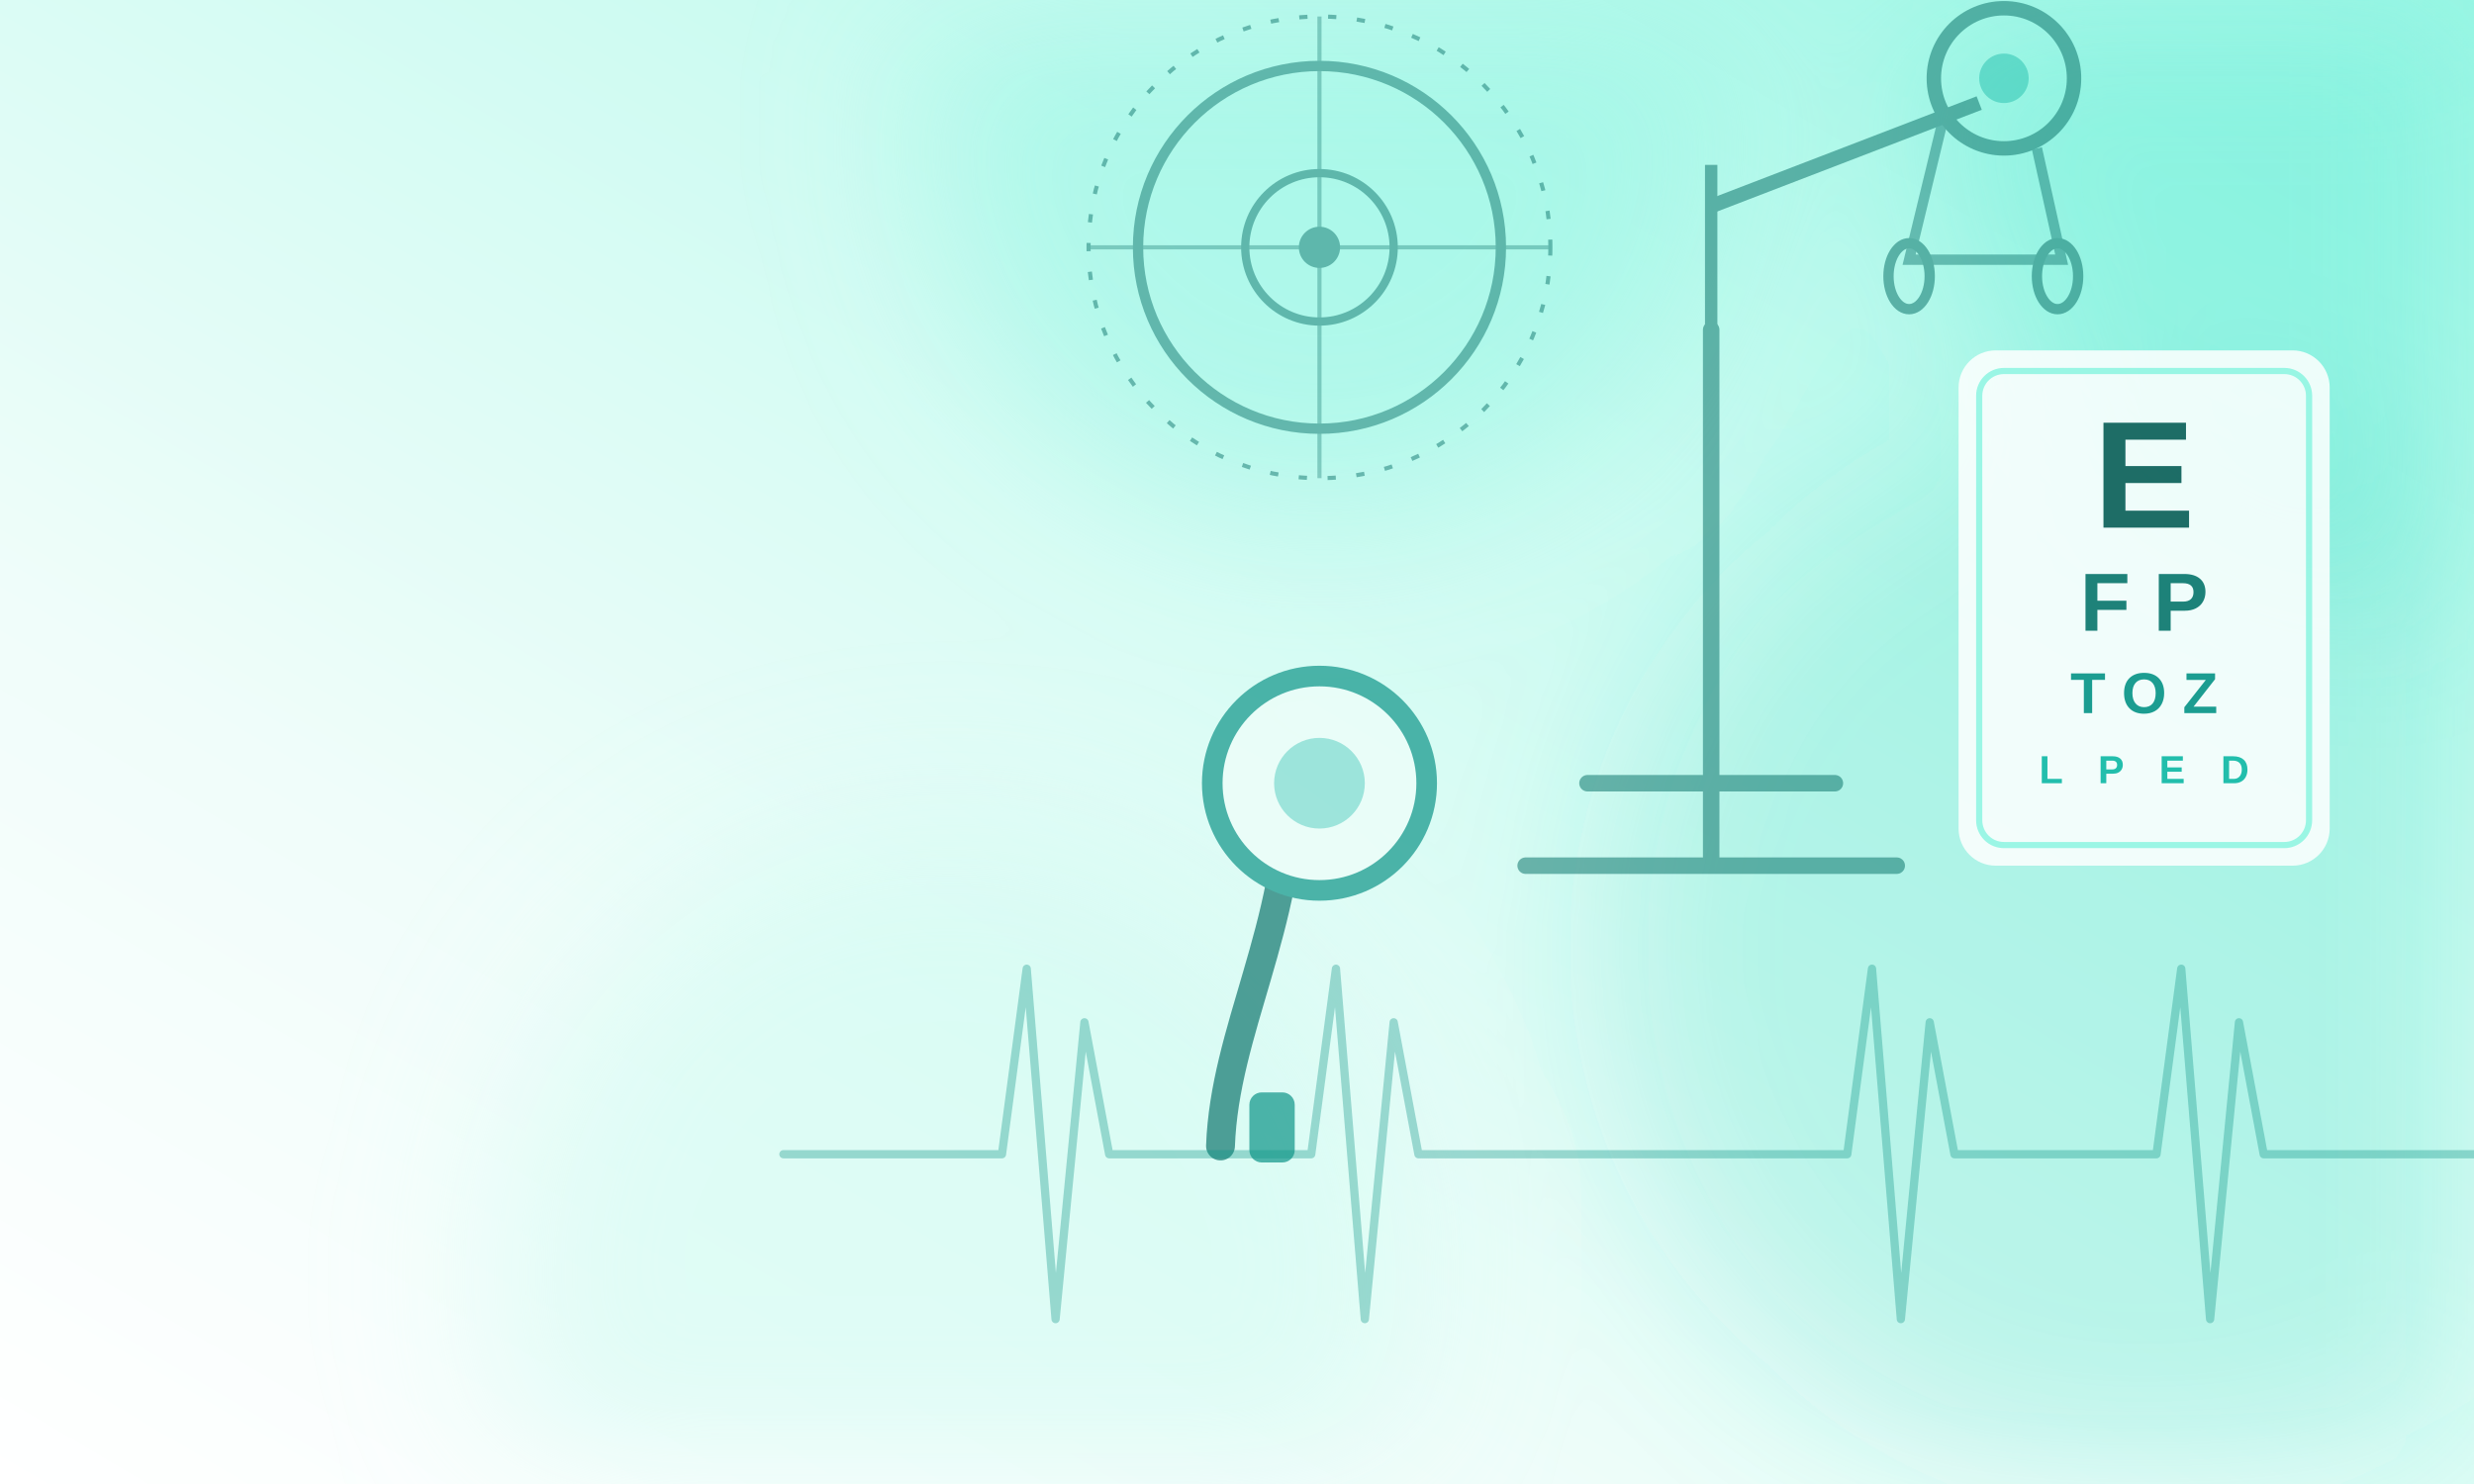
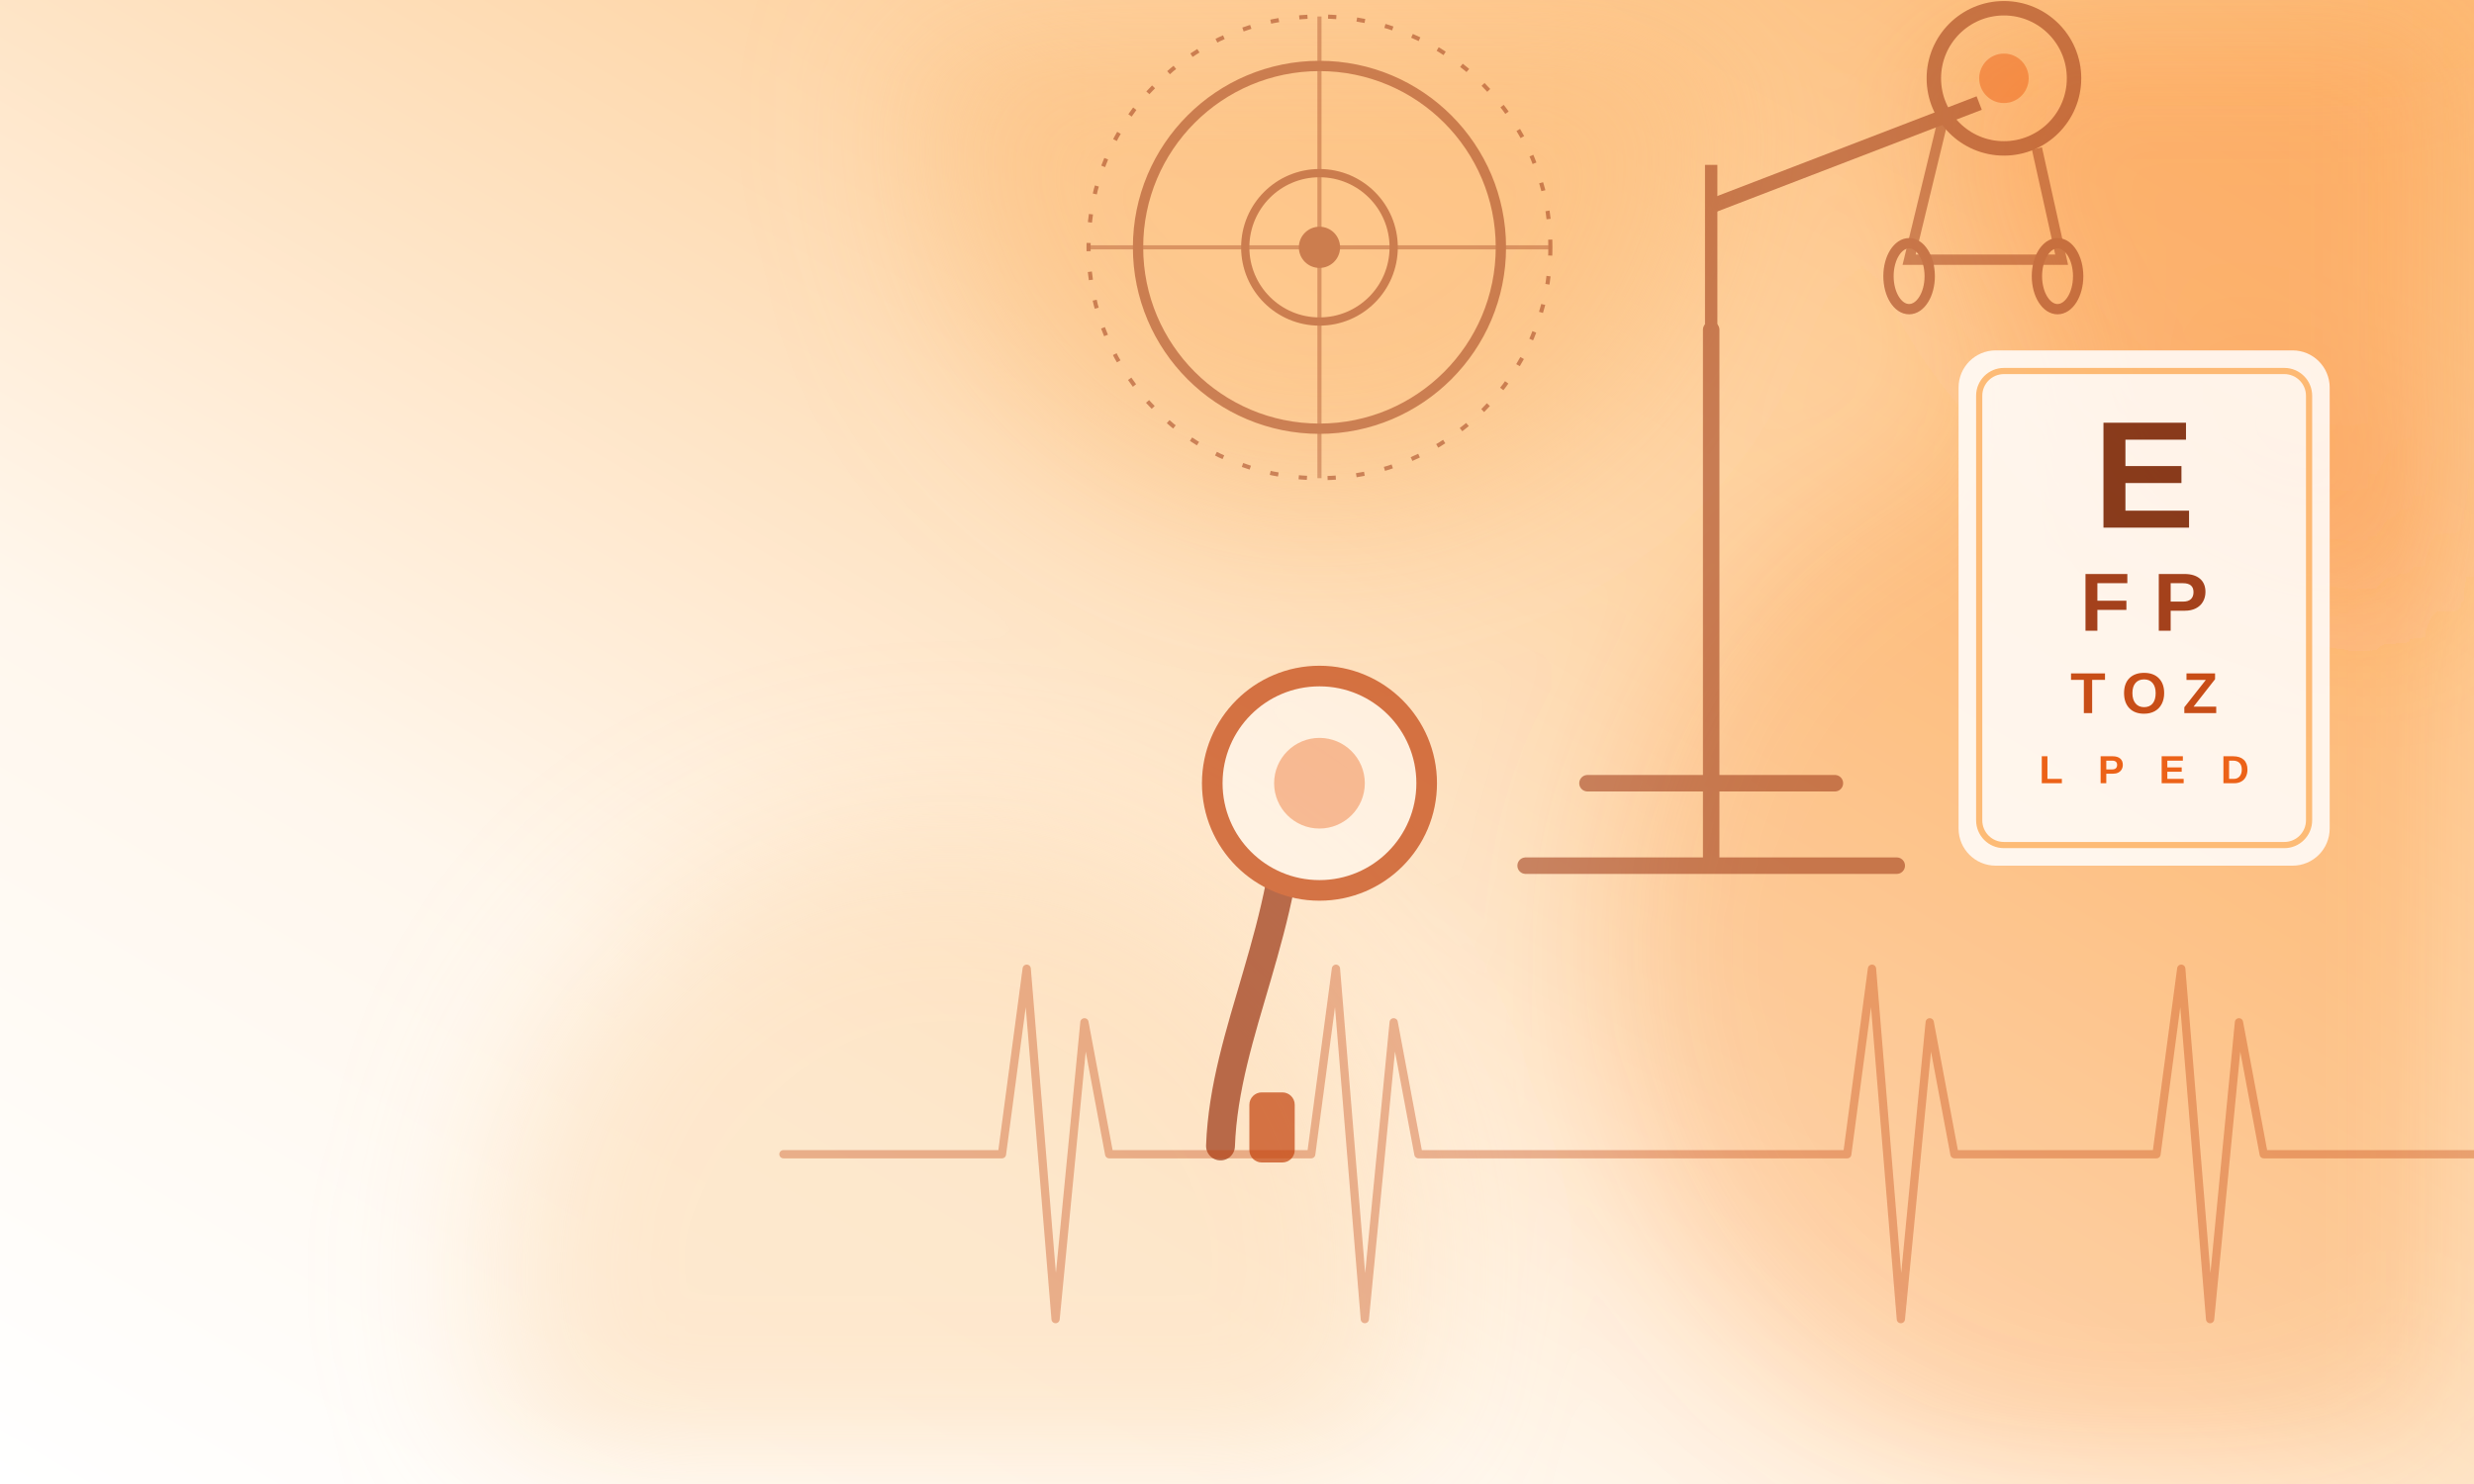
<svg xmlns="http://www.w3.org/2000/svg" viewBox="0 0 1200 720" width="1200" height="720" role="img" aria-label="Vision Eye Clinic diagnostic equipment illustration">
  <defs>
    <linearGradient id="bg" x1="100%" y1="0%" x2="0%" y2="100%">
-       <stop offset="0" stop-color="#99f6e4" />
-       <stop offset="0.35" stop-color="#ccfbf1" />
-       <stop offset="0.7" stop-color="#f0fdfa" />
+       <stop offset="0" stop-color="#fdba74" />
+       <stop offset="0.35" stop-color="#fed7aa" />
+       <stop offset="0.7" stop-color="#fff7ed" />
      <stop offset="1" stop-color="#ffffff" />
    </linearGradient>
    <radialGradient id="blob1" cx="50%" cy="50%" r="50%">
-       <stop offset="0" stop-color="#5eead4" stop-opacity="0.5" />
-       <stop offset="1" stop-color="#5eead4" stop-opacity="0" />
+       <stop offset="0" stop-color="#fb923c" stop-opacity="0.5" />
+       <stop offset="1" stop-color="#fb923c" stop-opacity="0" />
    </radialGradient>
    <radialGradient id="blob2" cx="50%" cy="50%" r="50%">
-       <stop offset="0" stop-color="#2dd4bf" stop-opacity="0.4" />
-       <stop offset="1" stop-color="#2dd4bf" stop-opacity="0" />
+       <stop offset="0" stop-color="#f97316" stop-opacity="0.4" />
+       <stop offset="1" stop-color="#f97316" stop-opacity="0" />
    </radialGradient>
    <filter id="soft" x="-50%" y="-50%" width="200%" height="200%">
      <feGaussianBlur stdDeviation="40" />
    </filter>
  </defs>
  <rect width="1200" height="720" fill="url(#bg)" />
  <g filter="url(#soft)">
-     <circle cx="1180" cy="40" r="240" fill="#5eead4" opacity="0.4" />
-     <circle cx="640" cy="60" r="190" fill="#99f6e4" opacity="0.55" />
-     <circle cx="1040" cy="460" r="260" fill="#2dd4bf" opacity="0.22" />
-     <circle cx="460" cy="620" r="220" fill="#ccfbf1" opacity="0.5" />
+     <circle cx="1180" cy="40" r="240" fill="#fb923c" opacity="0.4" />
+     <circle cx="640" cy="60" r="190" fill="#fdba74" opacity="0.55" />
+     <circle cx="1040" cy="460" r="260" fill="#f97316" opacity="0.22" />
+     <circle cx="460" cy="620" r="220" fill="#fed7aa" opacity="0.5" />
  </g>
-   <g transform="translate(640,120)" opacity="0.5" fill="none" stroke="#0f766e">
+   <g transform="translate(640,120)" opacity="0.5" fill="none" stroke="#9a3412">
    <circle r="88" stroke-width="5" />
    <circle r="112" stroke-width="2" stroke-dasharray="4 10" />
    <circle r="36" stroke-width="4" />
-     <circle r="10" fill="#0f766e" stroke="none" />
+     <circle r="10" fill="#9a3412" stroke="none" />
    <path d="M -112 0 H 112 M 0 -112 V 112" stroke-width="2" opacity="0.7" />
  </g>
-   <g transform="translate(830,120)" opacity="0.55" fill="none" stroke="#0f766e">
+   <g transform="translate(830,120)" opacity="0.55" fill="none" stroke="#9a3412">
    <path d="M 0 300 V 40 M -90 300 H 90 M -60 260 H 60" stroke-width="8" stroke-linecap="round" />
    <path d="M 0 40 V -40" stroke-width="6" />
    <path d="M 0 -20 L 130 -70" stroke-width="7" />
    <circle cx="142" cy="-82" r="34" stroke-width="7" />
-     <circle cx="142" cy="-82" r="12" fill="#14b8a6" stroke="none" opacity="0.8" />
+     <circle cx="142" cy="-82" r="12" fill="#ea580c" stroke="none" opacity="0.8" />
    <path d="M 112 -60 L 96 6 L 170 6 L 158 -48" stroke-width="5" opacity="0.85" />
    <ellipse cx="96" cy="14" rx="10" ry="16" stroke-width="5" />
    <ellipse cx="168" cy="14" rx="10" ry="16" stroke-width="5" />
  </g>
  <g transform="translate(950,170)" opacity="0.9">
    <rect width="180" height="250" rx="18" fill="#ffffff" opacity="0.94" />
-     <rect x="10" y="10" width="160" height="230" rx="12" fill="none" stroke="#99f6e4" stroke-width="3" />
-     <text x="90" y="86" text-anchor="middle" font-family="Arial, Helvetica, sans-serif" font-size="74" font-weight="800" fill="#115e59">E</text>
-     <text x="90" y="136" text-anchor="middle" font-family="Arial, Helvetica, sans-serif" font-size="40" font-weight="700" fill="#0f766e">F P</text>
-     <text x="90" y="176" text-anchor="middle" font-family="Arial, Helvetica, sans-serif" font-size="28" font-weight="700" fill="#0d9488">T O Z</text>
-     <text x="90" y="210" text-anchor="middle" font-family="Arial, Helvetica, sans-serif" font-size="19" font-weight="700" fill="#14b8a6" letter-spacing="6">L P E D</text>
+     <rect x="10" y="10" width="160" height="230" rx="12" fill="none" stroke="#fdba74" stroke-width="3" />
+     <text x="90" y="86" text-anchor="middle" font-family="Arial, Helvetica, sans-serif" font-size="74" font-weight="800" fill="#7c2d12">E</text>
+     <text x="90" y="136" text-anchor="middle" font-family="Arial, Helvetica, sans-serif" font-size="40" font-weight="700" fill="#9a3412">F P</text>
+     <text x="90" y="176" text-anchor="middle" font-family="Arial, Helvetica, sans-serif" font-size="28" font-weight="700" fill="#c2410c">T O Z</text>
+     <text x="90" y="210" text-anchor="middle" font-family="Arial, Helvetica, sans-serif" font-size="19" font-weight="700" fill="#ea580c" letter-spacing="6">L P E D</text>
  </g>
  <g transform="translate(600,380)" opacity="0.7">
-     <path d="M 26 0 C 26 70 -6 120 -8 176" fill="none" stroke="#0f766e" stroke-width="14" stroke-linecap="round" />
-     <circle cx="40" cy="0" r="52" fill="#f0fdfa" stroke="#0d9488" stroke-width="10" />
-     <circle cx="40" cy="0" r="22" fill="#14b8a6" opacity="0.5" />
-     <rect x="6" y="150" width="22" height="34" rx="6" fill="#0d9488" />
+     <path d="M 26 0 C 26 70 -6 120 -8 176" fill="none" stroke="#9a3412" stroke-width="14" stroke-linecap="round" />
+     <circle cx="40" cy="0" r="52" fill="#fff7ed" stroke="#c2410c" stroke-width="10" />
+     <circle cx="40" cy="0" r="22" fill="#ea580c" opacity="0.5" />
+     <rect x="6" y="150" width="22" height="34" rx="6" fill="#c2410c" />
  </g>
-   <path d="M 380 560 H 470 L 486 560 L 498 470 L 512 640 L 526 496 L 538 560 H 620 L 636 560 L 648 470 L 662 640 L 676 496 L 688 560 H 880 L 896 560 L 908 470 L 922 640 L 936 496 L 948 560 H 1030 L 1046 560 L 1058 470 L 1072 640 L 1086 496 L 1098 560 H 1200" fill="none" stroke="#0d9488" stroke-width="4" stroke-linecap="round" stroke-linejoin="round" opacity="0.35" />
+   <path d="M 380 560 H 470 L 486 560 L 498 470 L 512 640 L 526 496 L 538 560 H 620 L 636 560 L 648 470 L 662 640 L 676 496 L 688 560 H 880 L 896 560 L 908 470 L 922 640 L 936 496 L 948 560 H 1030 L 1046 560 L 1058 470 L 1072 640 L 1086 496 L 1098 560 H 1200" fill="none" stroke="#c2410c" stroke-width="4" stroke-linecap="round" stroke-linejoin="round" opacity="0.35" />
</svg>
